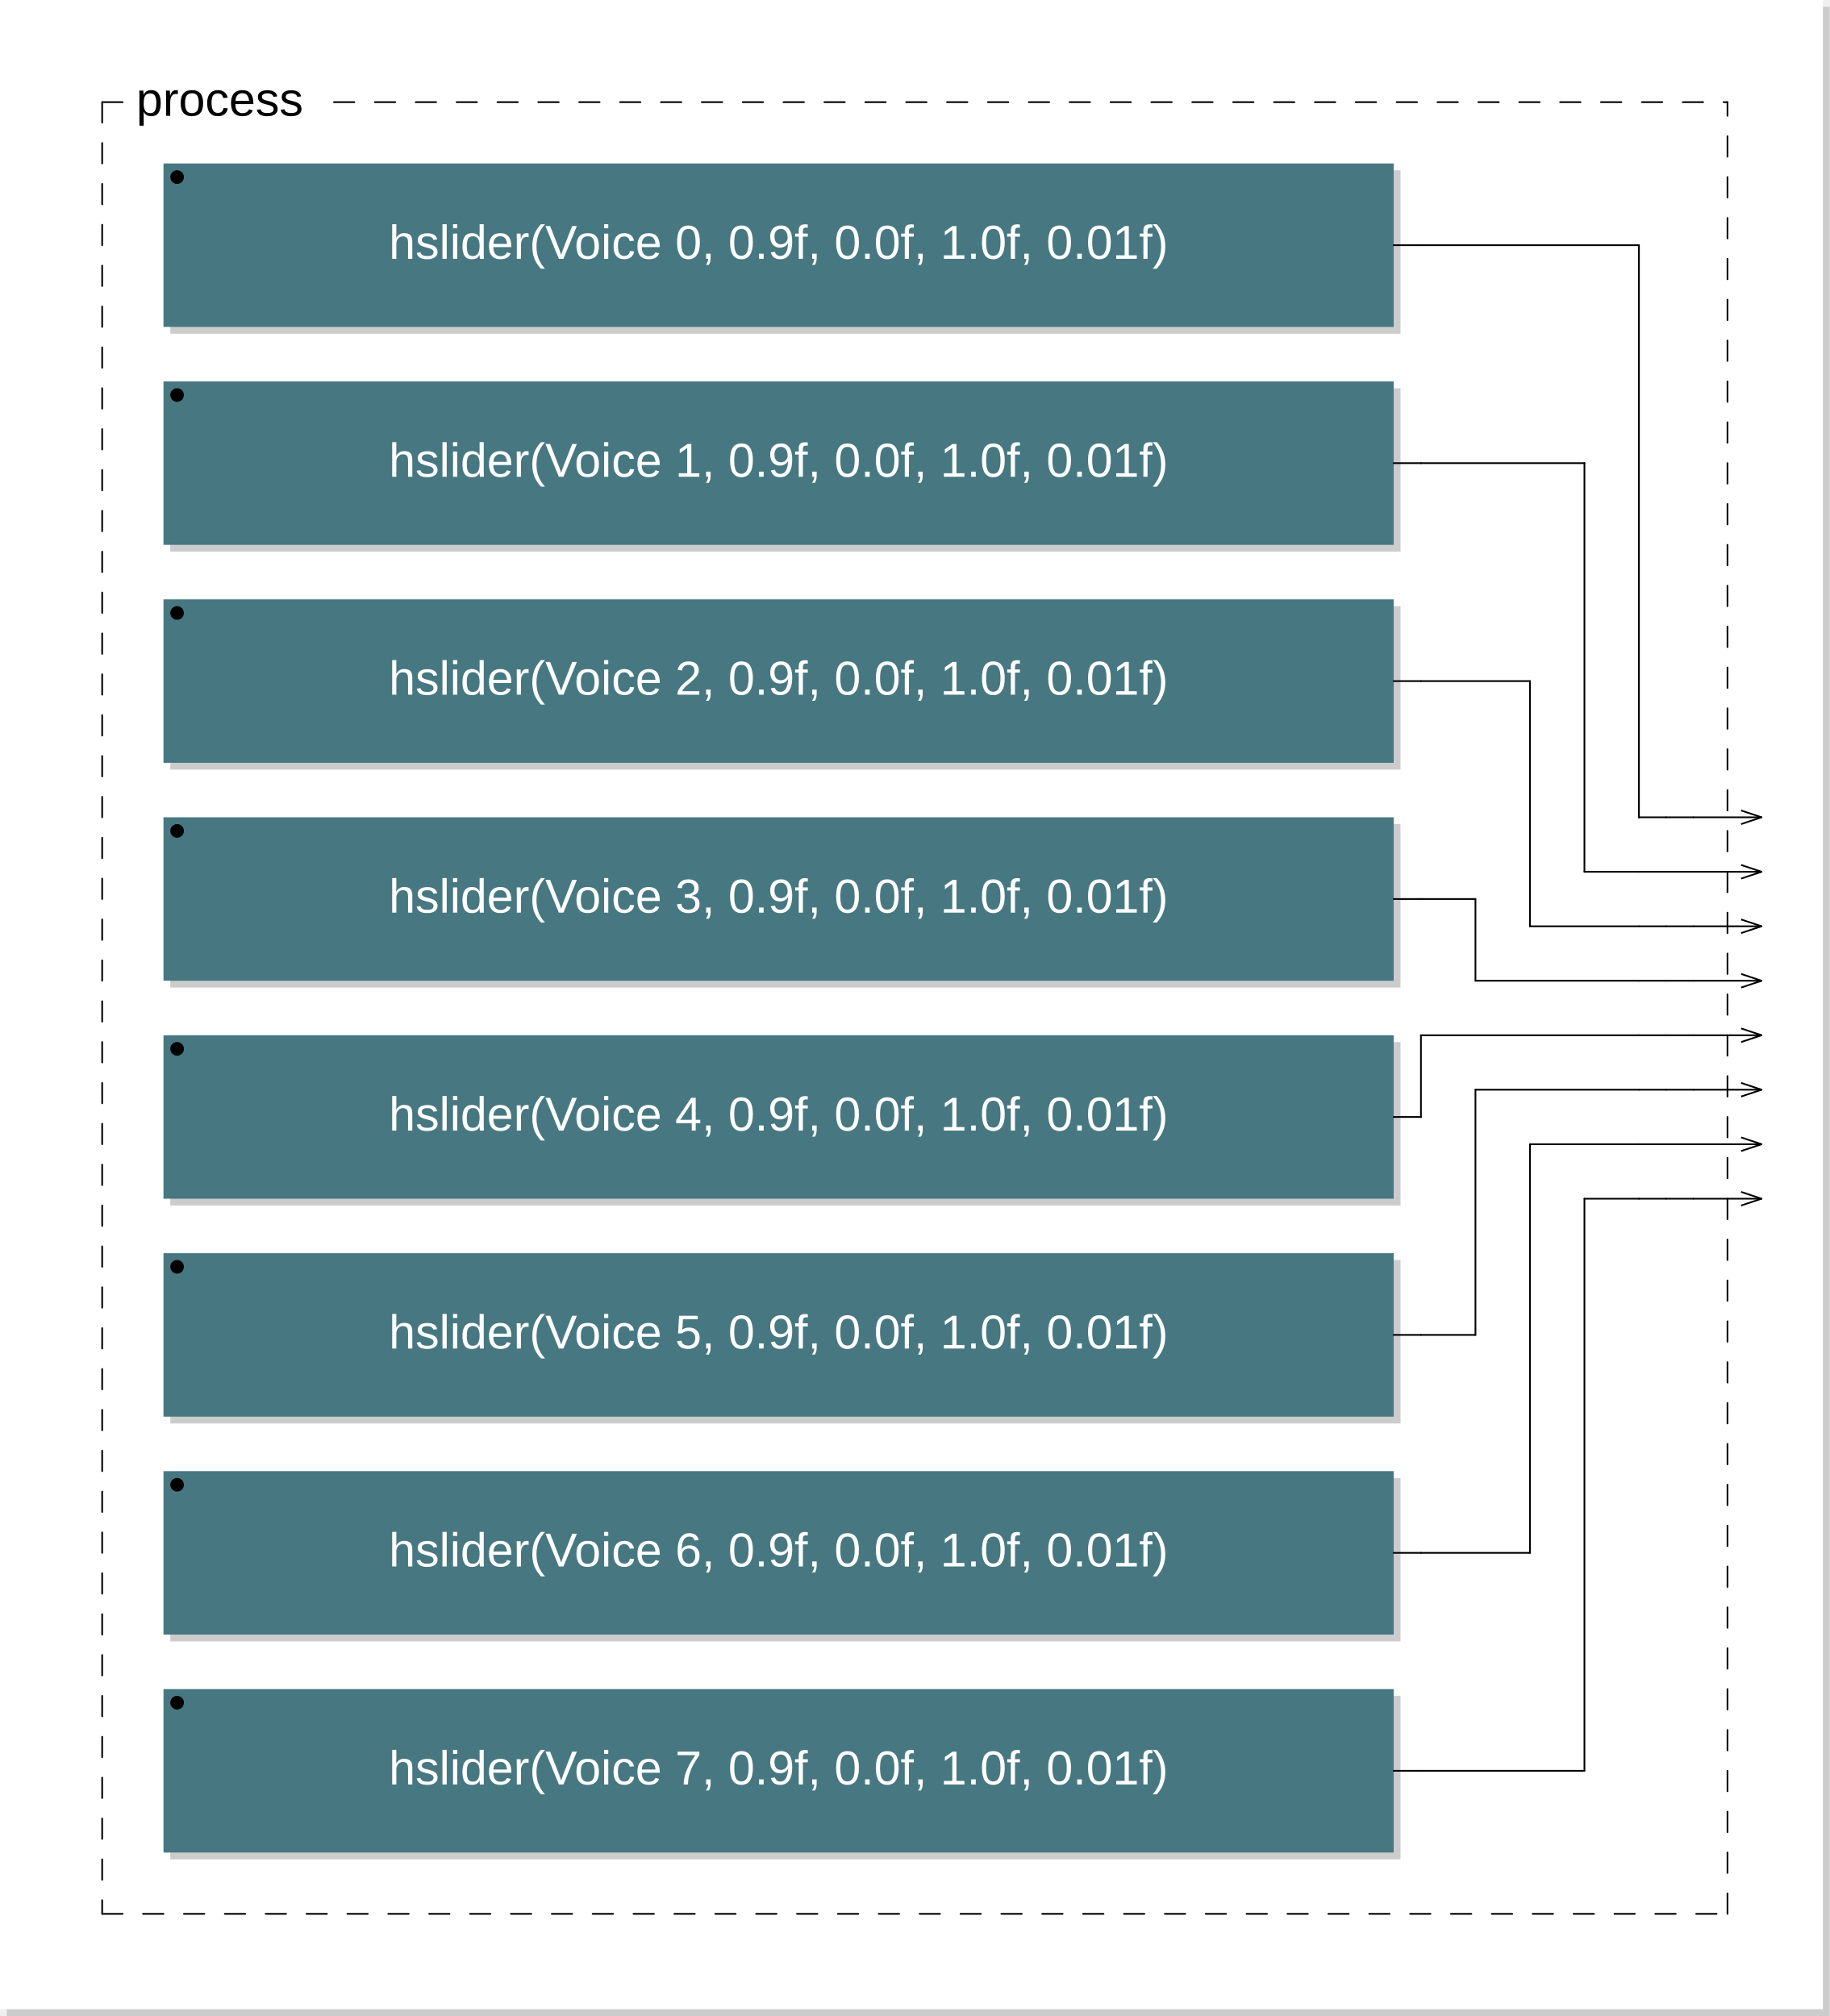
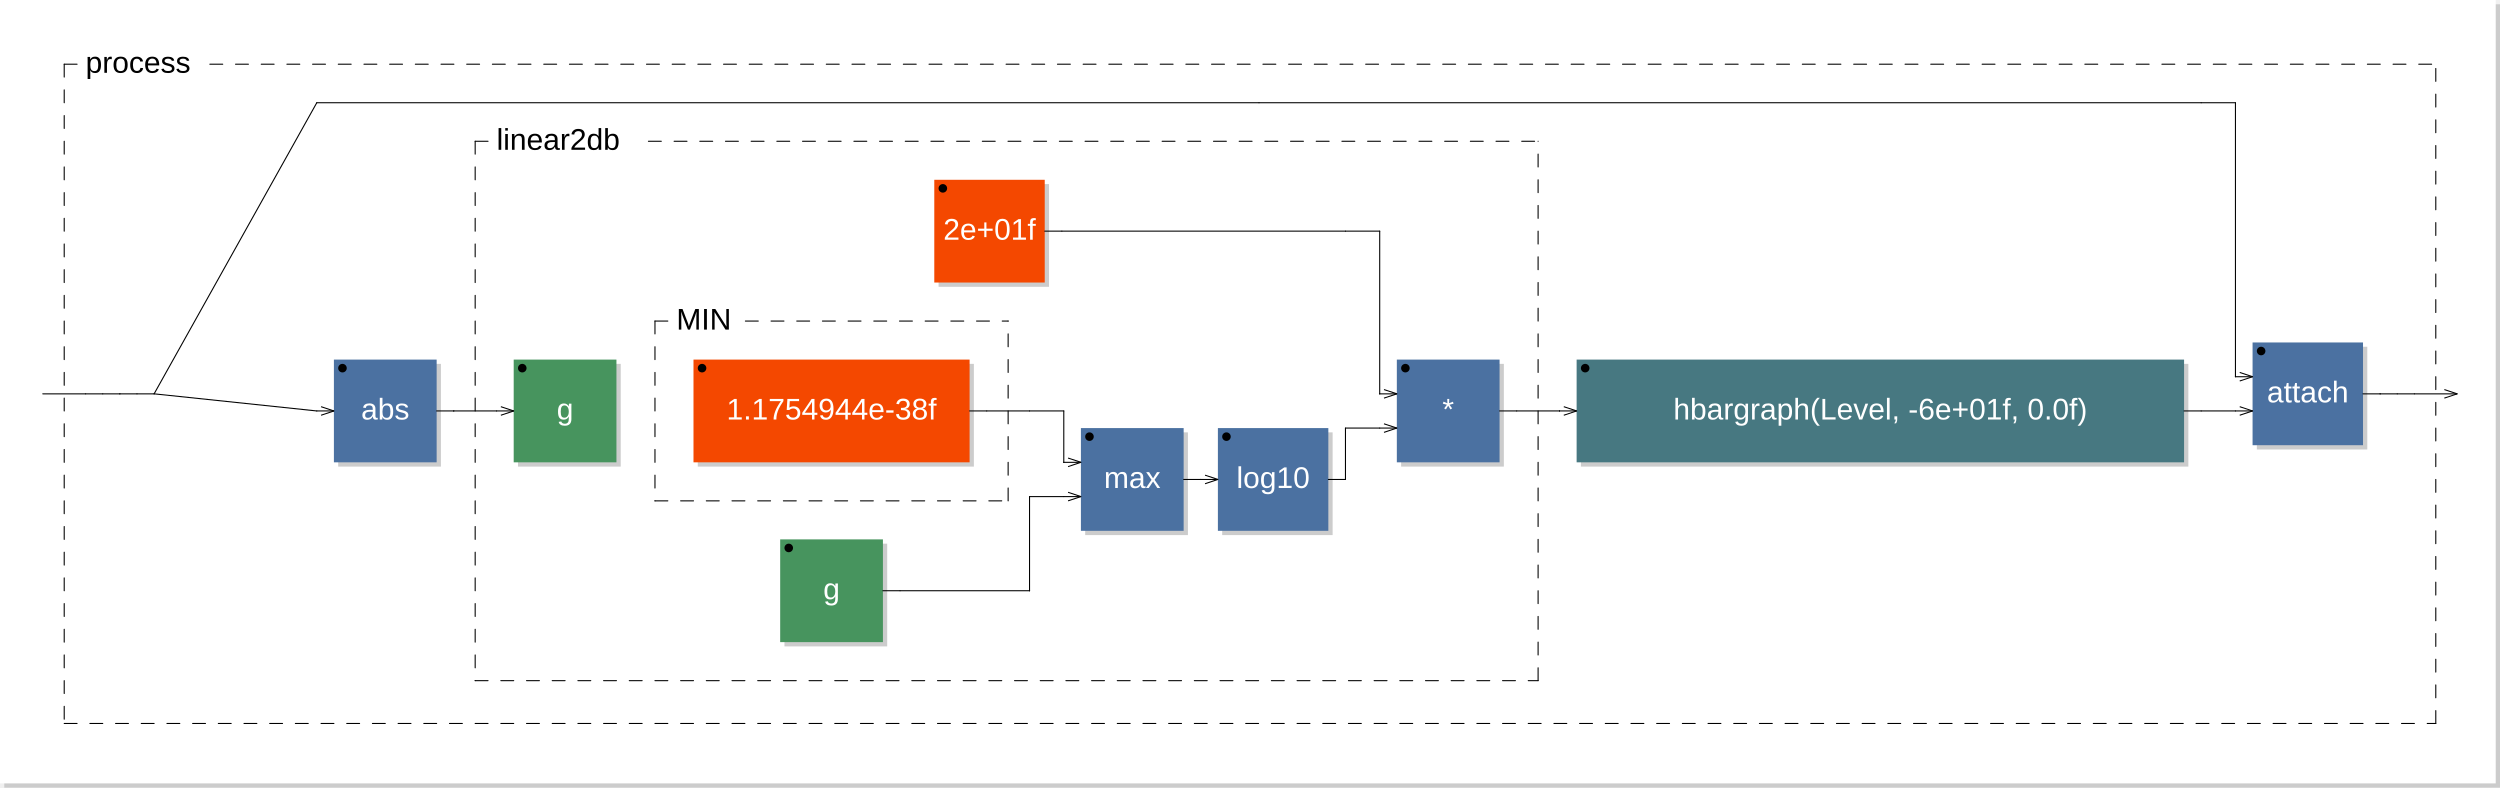
- <svg xmlns="http://www.w3.org/2000/svg" viewBox="0 0 268.6 296" width="134.3mm" height="148mm" version="1.1">
-   <rect x="1" y="1" width="267.6" height="295" rx="0" ry="0" style="stroke:none;fill:#cccccc;" />
-   <rect x="0" y="0" width="267.6" height="295" rx="0" ry="0" style="stroke:none;fill:#ffffff;" />
+ <svg xmlns="http://www.w3.org/2000/svg" viewBox="0 0 584 184" width="292mm" height="92mm" version="1.1">
+   <rect x="1" y="1" width="583" height="183" rx="0" ry="0" style="stroke:none;fill:#cccccc;" />
+   <rect x="0" y="0" width="583" height="183" rx="0" ry="0" style="stroke:none;fill:#ffffff;" />
  <text x="10" y="7" font-family="Arial" font-size="7" />
-   <rect x="25" y="25" width="180.6" height="24" rx="0" ry="0" style="stroke:none;fill:#cccccc;" />
-   <rect x="24" y="24" width="180.6" height="24" rx="0" ry="0" style="stroke:none;fill:#477881;" />
-   <text x="114.3" y="38" font-family="Arial" font-size="7" text-anchor="middle" fill="#FFFFFF">hslider(Voice 0, 0.9f, 0.0f, 1.0f, 0.01f)</text>
-   <circle cx="26" cy="26" r="1" />
-   <rect x="25" y="57" width="180.6" height="24" rx="0" ry="0" style="stroke:none;fill:#cccccc;" />
-   <rect x="24" y="56" width="180.6" height="24" rx="0" ry="0" style="stroke:none;fill:#477881;" />
-   <text x="114.3" y="70" font-family="Arial" font-size="7" text-anchor="middle" fill="#FFFFFF">hslider(Voice 1, 0.9f, 0.0f, 1.0f, 0.01f)</text>
-   <circle cx="26" cy="58" r="1" />
-   <rect x="25" y="89" width="180.6" height="24" rx="0" ry="0" style="stroke:none;fill:#cccccc;" />
-   <rect x="24" y="88" width="180.6" height="24" rx="0" ry="0" style="stroke:none;fill:#477881;" />
-   <text x="114.3" y="102" font-family="Arial" font-size="7" text-anchor="middle" fill="#FFFFFF">hslider(Voice 2, 0.9f, 0.0f, 1.0f, 0.01f)</text>
-   <circle cx="26" cy="90" r="1" />
-   <rect x="25" y="121" width="180.6" height="24" rx="0" ry="0" style="stroke:none;fill:#cccccc;" />
-   <rect x="24" y="120" width="180.6" height="24" rx="0" ry="0" style="stroke:none;fill:#477881;" />
-   <text x="114.3" y="134" font-family="Arial" font-size="7" text-anchor="middle" fill="#FFFFFF">hslider(Voice 3, 0.9f, 0.0f, 1.0f, 0.01f)</text>
-   <circle cx="26" cy="122" r="1" />
-   <rect x="25" y="153" width="180.6" height="24" rx="0" ry="0" style="stroke:none;fill:#cccccc;" />
-   <rect x="24" y="152" width="180.6" height="24" rx="0" ry="0" style="stroke:none;fill:#477881;" />
-   <text x="114.3" y="166" font-family="Arial" font-size="7" text-anchor="middle" fill="#FFFFFF">hslider(Voice 4, 0.9f, 0.0f, 1.0f, 0.01f)</text>
-   <circle cx="26" cy="154" r="1" />
-   <rect x="25" y="185" width="180.6" height="24" rx="0" ry="0" style="stroke:none;fill:#cccccc;" />
-   <rect x="24" y="184" width="180.6" height="24" rx="0" ry="0" style="stroke:none;fill:#477881;" />
-   <text x="114.3" y="198" font-family="Arial" font-size="7" text-anchor="middle" fill="#FFFFFF">hslider(Voice 5, 0.9f, 0.0f, 1.0f, 0.01f)</text>
-   <circle cx="26" cy="186" r="1" />
-   <rect x="25" y="217" width="180.6" height="24" rx="0" ry="0" style="stroke:none;fill:#cccccc;" />
-   <rect x="24" y="216" width="180.6" height="24" rx="0" ry="0" style="stroke:none;fill:#477881;" />
-   <text x="114.3" y="230" font-family="Arial" font-size="7" text-anchor="middle" fill="#FFFFFF">hslider(Voice 6, 0.9f, 0.0f, 1.0f, 0.01f)</text>
-   <circle cx="26" cy="218" r="1" />
-   <rect x="25" y="249" width="180.6" height="24" rx="0" ry="0" style="stroke:none;fill:#cccccc;" />
-   <rect x="24" y="248" width="180.6" height="24" rx="0" ry="0" style="stroke:none;fill:#477881;" />
-   <text x="114.3" y="262" font-family="Arial" font-size="7" text-anchor="middle" fill="#FFFFFF">hslider(Voice 7, 0.9f, 0.0f, 1.0f, 0.01f)</text>
-   <circle cx="26" cy="250" r="1" />
-   <line x1="15" y1="15" x2="15" y2="281" style="stroke: black; stroke-linecap:round; stroke-width:0.25; stroke-dasharray:3,3;" />
-   <line x1="15" y1="281" x2="253.6" y2="281" style="stroke: black; stroke-linecap:round; stroke-width:0.25; stroke-dasharray:3,3;" />
-   <line x1="253.6" y1="281" x2="253.6" y2="15" style="stroke: black; stroke-linecap:round; stroke-width:0.25; stroke-dasharray:3,3;" />
+   <rect x="79" y="85" width="24" height="24" rx="0" ry="0" style="stroke:none;fill:#cccccc;" />
+   <rect x="78" y="84" width="24" height="24" rx="0" ry="0" style="stroke:none;fill:#4B71A1;" />
+   <text x="90" y="98" font-family="Arial" font-size="7" text-anchor="middle" fill="#FFFFFF">abs</text>
+   <circle cx="80" cy="86" r="1" />
+   <line x1="75" y1="95" x2="78" y2="96" transform="rotate(0,78,96)" style="stroke: black; stroke-width:0.25;" />
+   <line x1="75" y1="97" x2="78" y2="96" transform="rotate(0,78,96)" style="stroke: black; stroke-width:0.25;" />
+   <rect x="121" y="85" width="24" height="24" rx="0" ry="0" style="stroke:none;fill:#cccccc;" />
+   <rect x="120" y="84" width="24" height="24" rx="0" ry="0" style="stroke:none;fill:#47945E;" />
+   <text x="132" y="98" font-family="Arial" font-size="7" text-anchor="middle" fill="#FFFFFF">g</text>
+   <circle cx="122" cy="86" r="1" />
+   <line x1="117" y1="95" x2="120" y2="96" transform="rotate(0,120,96)" style="stroke: black; stroke-width:0.25;" />
+   <line x1="117" y1="97" x2="120" y2="96" transform="rotate(0,120,96)" style="stroke: black; stroke-width:0.25;" />
+   <rect x="219.25" y="43" width="25.8" height="24" rx="0" ry="0" style="stroke:none;fill:#cccccc;" />
+   <rect x="218.25" y="42" width="25.8" height="24" rx="0" ry="0" style="stroke:none;fill:#f44800;" />
+   <text x="231.15" y="56" font-family="Arial" font-size="7" text-anchor="middle" fill="#FFFFFF">2e+01f</text>
+   <circle cx="220.25" cy="44" r="1" />
+   <rect x="163" y="85" width="64.5" height="24" rx="0" ry="0" style="stroke:none;fill:#cccccc;" />
+   <rect x="162" y="84" width="64.5" height="24" rx="0" ry="0" style="stroke:none;fill:#f44800;" />
+   <text x="194.25" y="98" font-family="Arial" font-size="7" text-anchor="middle" fill="#FFFFFF">1.1754944e-38f</text>
+   <circle cx="164" cy="86" r="1" />
+   <line x1="153" y1="75" x2="153" y2="117" style="stroke: black; stroke-linecap:round; stroke-width:0.25; stroke-dasharray:3,3;" />
+   <line x1="153" y1="117" x2="235.5" y2="117" style="stroke: black; stroke-linecap:round; stroke-width:0.25; stroke-dasharray:3,3;" />
+   <line x1="235.5" y1="117" x2="235.5" y2="75" style="stroke: black; stroke-linecap:round; stroke-width:0.25; stroke-dasharray:3,3;" />
+   <line x1="153" y1="75" x2="158" y2="75" style="stroke: black; stroke-linecap:round; stroke-width:0.25; stroke-dasharray:3,3;" />
+   <line x1="174.125" y1="75" x2="235.5" y2="75" style="stroke: black; stroke-linecap:round; stroke-width:0.25; stroke-dasharray:3,3;" />
+   <text x="158" y="77" font-family="Arial" font-size="7">MIN</text>
+   <rect x="183.25" y="127" width="24" height="24" rx="0" ry="0" style="stroke:none;fill:#cccccc;" />
+   <rect x="182.25" y="126" width="24" height="24" rx="0" ry="0" style="stroke:none;fill:#47945E;" />
+   <text x="194.25" y="140" font-family="Arial" font-size="7" text-anchor="middle" fill="#FFFFFF">g</text>
+   <circle cx="184.25" cy="128" r="1" />
+   <rect x="253.5" y="101" width="24" height="24" rx="0" ry="0" style="stroke:none;fill:#cccccc;" />
+   <rect x="252.5" y="100" width="24" height="24" rx="0" ry="0" style="stroke:none;fill:#4B71A1;" />
+   <text x="264.5" y="114" font-family="Arial" font-size="7" text-anchor="middle" fill="#FFFFFF">max</text>
+   <circle cx="254.5" cy="102" r="1" />
+   <line x1="249.5" y1="107" x2="252.5" y2="108" transform="rotate(0,252.5,108)" style="stroke: black; stroke-width:0.25;" />
+   <line x1="249.5" y1="109" x2="252.5" y2="108" transform="rotate(0,252.5,108)" style="stroke: black; stroke-width:0.25;" />
+   <line x1="249.5" y1="115" x2="252.5" y2="116" transform="rotate(0,252.5,116)" style="stroke: black; stroke-width:0.25;" />
+   <line x1="249.5" y1="117" x2="252.5" y2="116" transform="rotate(0,252.5,116)" style="stroke: black; stroke-width:0.25;" />
+   <rect x="285.5" y="101" width="25.8" height="24" rx="0" ry="0" style="stroke:none;fill:#cccccc;" />
+   <rect x="284.5" y="100" width="25.8" height="24" rx="0" ry="0" style="stroke:none;fill:#4B71A1;" />
+   <text x="297.4" y="114" font-family="Arial" font-size="7" text-anchor="middle" fill="#FFFFFF">log10</text>
+   <circle cx="286.5" cy="102" r="1" />
+   <line x1="281.5" y1="111" x2="284.5" y2="112" transform="rotate(0,284.5,112)" style="stroke: black; stroke-width:0.25;" />
+   <line x1="281.5" y1="113" x2="284.5" y2="112" transform="rotate(0,284.5,112)" style="stroke: black; stroke-width:0.25;" />
+   <rect x="327.3" y="85" width="24" height="24" rx="0" ry="0" style="stroke:none;fill:#cccccc;" />
+   <rect x="326.3" y="84" width="24" height="24" rx="0" ry="0" style="stroke:none;fill:#4B71A1;" />
+   <text x="338.3" y="98" font-family="Arial" font-size="7" text-anchor="middle" fill="#FFFFFF">*</text>
+   <circle cx="328.3" cy="86" r="1" />
+   <line x1="323.3" y1="91" x2="326.3" y2="92" transform="rotate(0,326.3,92)" style="stroke: black; stroke-width:0.25;" />
+   <line x1="323.3" y1="93" x2="326.3" y2="92" transform="rotate(0,326.3,92)" style="stroke: black; stroke-width:0.25;" />
+   <line x1="323.3" y1="99" x2="326.3" y2="100" transform="rotate(0,326.3,100)" style="stroke: black; stroke-width:0.25;" />
+   <line x1="323.3" y1="101" x2="326.3" y2="100" transform="rotate(0,326.3,100)" style="stroke: black; stroke-width:0.25;" />
+   <line x1="111" y1="33" x2="111" y2="159" style="stroke: black; stroke-linecap:round; stroke-width:0.25; stroke-dasharray:3,3;" />
+   <line x1="111" y1="159" x2="359.3" y2="159" style="stroke: black; stroke-linecap:round; stroke-width:0.25; stroke-dasharray:3,3;" />
+   <line x1="359.3" y1="159" x2="359.3" y2="33" style="stroke: black; stroke-linecap:round; stroke-width:0.25; stroke-dasharray:3,3;" />
+   <line x1="111" y1="33" x2="116" y2="33" style="stroke: black; stroke-linecap:round; stroke-width:0.25; stroke-dasharray:3,3;" />
+   <line x1="151.475" y1="33" x2="359.3" y2="33" style="stroke: black; stroke-linecap:round; stroke-width:0.25; stroke-dasharray:3,3;" />
+   <text x="116" y="35" font-family="Arial" font-size="7">linear2db</text>
+   <rect x="369.3" y="85" width="141.9" height="24" rx="0" ry="0" style="stroke:none;fill:#cccccc;" />
+   <rect x="368.3" y="84" width="141.9" height="24" rx="0" ry="0" style="stroke:none;fill:#477881;" />
+   <text x="439.25" y="98" font-family="Arial" font-size="7" text-anchor="middle" fill="#FFFFFF">hbargraph(Level, -6e+01f, 0.0f)</text>
+   <circle cx="370.3" cy="86" r="1" />
+   <line x1="365.3" y1="95" x2="368.3" y2="96" transform="rotate(0,368.3,96)" style="stroke: black; stroke-width:0.25;" />
+   <line x1="365.3" y1="97" x2="368.3" y2="96" transform="rotate(0,368.3,96)" style="stroke: black; stroke-width:0.25;" />
+   <rect x="527.2" y="81" width="25.8" height="24" rx="0" ry="0" style="stroke:none;fill:#cccccc;" />
+   <rect x="526.2" y="80" width="25.8" height="24" rx="0" ry="0" style="stroke:none;fill:#4B71A1;" />
+   <text x="539.1" y="94" font-family="Arial" font-size="7" text-anchor="middle" fill="#FFFFFF">attach</text>
+   <circle cx="528.2" cy="82" r="1" />
+   <line x1="523.2" y1="87" x2="526.2" y2="88" transform="rotate(0,526.2,88)" style="stroke: black; stroke-width:0.25;" />
+   <line x1="523.2" y1="89" x2="526.2" y2="88" transform="rotate(0,526.2,88)" style="stroke: black; stroke-width:0.25;" />
+   <line x1="523.2" y1="95" x2="526.2" y2="96" transform="rotate(0,526.2,96)" style="stroke: black; stroke-width:0.25;" />
+   <line x1="523.2" y1="97" x2="526.2" y2="96" transform="rotate(0,526.2,96)" style="stroke: black; stroke-width:0.25;" />
+   <line x1="15" y1="15" x2="15" y2="169" style="stroke: black; stroke-linecap:round; stroke-width:0.25; stroke-dasharray:3,3;" />
+   <line x1="15" y1="169" x2="569" y2="169" style="stroke: black; stroke-linecap:round; stroke-width:0.25; stroke-dasharray:3,3;" />
+   <line x1="569" y1="169" x2="569" y2="15" style="stroke: black; stroke-linecap:round; stroke-width:0.25; stroke-dasharray:3,3;" />
  <line x1="15" y1="15" x2="20" y2="15" style="stroke: black; stroke-linecap:round; stroke-width:0.25; stroke-dasharray:3,3;" />
-   <line x1="49.025" y1="15" x2="253.6" y2="15" style="stroke: black; stroke-linecap:round; stroke-width:0.25; stroke-dasharray:3,3;" />
+   <line x1="49.025" y1="15" x2="569" y2="15" style="stroke: black; stroke-linecap:round; stroke-width:0.25; stroke-dasharray:3,3;" />
  <text x="20" y="17" font-family="Arial" font-size="7">process</text>
-   <line x1="255.6" y1="119" x2="258.6" y2="120" transform="rotate(0,258.6,120)" style="stroke: black; stroke-width:0.25;" />
-   <line x1="255.6" y1="121" x2="258.6" y2="120" transform="rotate(0,258.6,120)" style="stroke: black; stroke-width:0.25;" />
-   <line x1="255.6" y1="127" x2="258.6" y2="128" transform="rotate(0,258.6,128)" style="stroke: black; stroke-width:0.25;" />
-   <line x1="255.6" y1="129" x2="258.6" y2="128" transform="rotate(0,258.6,128)" style="stroke: black; stroke-width:0.25;" />
-   <line x1="255.6" y1="135" x2="258.6" y2="136" transform="rotate(0,258.6,136)" style="stroke: black; stroke-width:0.25;" />
-   <line x1="255.6" y1="137" x2="258.6" y2="136" transform="rotate(0,258.6,136)" style="stroke: black; stroke-width:0.25;" />
-   <line x1="255.6" y1="143" x2="258.6" y2="144" transform="rotate(0,258.6,144)" style="stroke: black; stroke-width:0.25;" />
-   <line x1="255.6" y1="145" x2="258.6" y2="144" transform="rotate(0,258.6,144)" style="stroke: black; stroke-width:0.25;" />
-   <line x1="255.6" y1="151" x2="258.6" y2="152" transform="rotate(0,258.6,152)" style="stroke: black; stroke-width:0.25;" />
-   <line x1="255.6" y1="153" x2="258.6" y2="152" transform="rotate(0,258.6,152)" style="stroke: black; stroke-width:0.25;" />
-   <line x1="255.6" y1="159" x2="258.6" y2="160" transform="rotate(0,258.6,160)" style="stroke: black; stroke-width:0.25;" />
-   <line x1="255.6" y1="161" x2="258.6" y2="160" transform="rotate(0,258.6,160)" style="stroke: black; stroke-width:0.25;" />
-   <line x1="255.6" y1="167" x2="258.6" y2="168" transform="rotate(0,258.6,168)" style="stroke: black; stroke-width:0.25;" />
-   <line x1="255.6" y1="169" x2="258.6" y2="168" transform="rotate(0,258.6,168)" style="stroke: black; stroke-width:0.25;" />
-   <line x1="255.6" y1="175" x2="258.6" y2="176" transform="rotate(0,258.6,176)" style="stroke: black; stroke-width:0.25;" />
-   <line x1="255.6" y1="177" x2="258.6" y2="176" transform="rotate(0,258.6,176)" style="stroke: black; stroke-width:0.25;" />
-   <line x1="204.6" y1="36" x2="208.6" y2="36" style="stroke:black; stroke-linecap:round; stroke-width:0.25;" />
-   <line x1="204.6" y1="68" x2="208.6" y2="68" style="stroke:black; stroke-linecap:round; stroke-width:0.25;" />
-   <line x1="204.6" y1="100" x2="208.6" y2="100" style="stroke:black; stroke-linecap:round; stroke-width:0.25;" />
-   <line x1="204.6" y1="132" x2="208.6" y2="132" style="stroke:black; stroke-linecap:round; stroke-width:0.25;" />
-   <line x1="204.6" y1="164" x2="208.6" y2="164" style="stroke:black; stroke-linecap:round; stroke-width:0.25;" />
-   <line x1="204.6" y1="196" x2="208.6" y2="196" style="stroke:black; stroke-linecap:round; stroke-width:0.25;" />
-   <line x1="204.6" y1="228" x2="208.6" y2="228" style="stroke:black; stroke-linecap:round; stroke-width:0.25;" />
-   <line x1="204.6" y1="260" x2="208.6" y2="260" style="stroke:black; stroke-linecap:round; stroke-width:0.25;" />
-   <line x1="208.6" y1="36" x2="240.6" y2="36" style="stroke:black; stroke-linecap:round; stroke-width:0.25;" />
-   <line x1="208.6" y1="68" x2="232.6" y2="68" style="stroke:black; stroke-linecap:round; stroke-width:0.25;" />
-   <line x1="208.6" y1="100" x2="224.6" y2="100" style="stroke:black; stroke-linecap:round; stroke-width:0.25;" />
-   <line x1="208.6" y1="132" x2="216.6" y2="132" style="stroke:black; stroke-linecap:round; stroke-width:0.25;" />
-   <line x1="208.6" y1="152" x2="240.6" y2="152" style="stroke:black; stroke-linecap:round; stroke-width:0.25;" />
-   <line x1="208.6" y1="164" x2="208.6" y2="152" style="stroke:black; stroke-linecap:round; stroke-width:0.25;" />
-   <line x1="208.6" y1="164" x2="208.6" y2="164" style="stroke:black; stroke-linecap:round; stroke-width:0.25;" />
-   <line x1="208.6" y1="196" x2="216.6" y2="196" style="stroke:black; stroke-linecap:round; stroke-width:0.25;" />
-   <line x1="208.6" y1="228" x2="224.6" y2="228" style="stroke:black; stroke-linecap:round; stroke-width:0.25;" />
-   <line x1="208.6" y1="260" x2="232.6" y2="260" style="stroke:black; stroke-linecap:round; stroke-width:0.25;" />
-   <line x1="216.6" y1="132" x2="216.6" y2="144" style="stroke:black; stroke-linecap:round; stroke-width:0.25;" />
-   <line x1="216.6" y1="144" x2="240.6" y2="144" style="stroke:black; stroke-linecap:round; stroke-width:0.25;" />
-   <line x1="216.6" y1="160" x2="240.6" y2="160" style="stroke:black; stroke-linecap:round; stroke-width:0.25;" />
-   <line x1="216.6" y1="196" x2="216.6" y2="160" style="stroke:black; stroke-linecap:round; stroke-width:0.25;" />
-   <line x1="224.6" y1="100" x2="224.6" y2="136" style="stroke:black; stroke-linecap:round; stroke-width:0.25;" />
-   <line x1="224.6" y1="136" x2="240.6" y2="136" style="stroke:black; stroke-linecap:round; stroke-width:0.25;" />
-   <line x1="224.6" y1="168" x2="240.6" y2="168" style="stroke:black; stroke-linecap:round; stroke-width:0.25;" />
-   <line x1="224.6" y1="228" x2="224.6" y2="168" style="stroke:black; stroke-linecap:round; stroke-width:0.25;" />
-   <line x1="232.6" y1="68" x2="232.6" y2="128" style="stroke:black; stroke-linecap:round; stroke-width:0.25;" />
-   <line x1="232.6" y1="128" x2="240.6" y2="128" style="stroke:black; stroke-linecap:round; stroke-width:0.25;" />
-   <line x1="232.6" y1="176" x2="240.6" y2="176" style="stroke:black; stroke-linecap:round; stroke-width:0.25;" />
-   <line x1="232.6" y1="260" x2="232.6" y2="176" style="stroke:black; stroke-linecap:round; stroke-width:0.25;" />
-   <line x1="240.6" y1="36" x2="240.6" y2="120" style="stroke:black; stroke-linecap:round; stroke-width:0.25;" />
-   <line x1="240.6" y1="120" x2="240.6" y2="120" style="stroke:black; stroke-linecap:round; stroke-width:0.25;" />
-   <line x1="240.6" y1="120" x2="244.6" y2="120" style="stroke:black; stroke-linecap:round; stroke-width:0.25;" />
-   <line x1="240.6" y1="128" x2="244.6" y2="128" style="stroke:black; stroke-linecap:round; stroke-width:0.25;" />
-   <line x1="240.6" y1="136" x2="244.6" y2="136" style="stroke:black; stroke-linecap:round; stroke-width:0.25;" />
-   <line x1="240.6" y1="144" x2="244.6" y2="144" style="stroke:black; stroke-linecap:round; stroke-width:0.25;" />
-   <line x1="240.6" y1="152" x2="244.6" y2="152" style="stroke:black; stroke-linecap:round; stroke-width:0.25;" />
-   <line x1="240.6" y1="160" x2="244.6" y2="160" style="stroke:black; stroke-linecap:round; stroke-width:0.25;" />
-   <line x1="240.6" y1="168" x2="244.6" y2="168" style="stroke:black; stroke-linecap:round; stroke-width:0.25;" />
-   <line x1="240.6" y1="176" x2="244.6" y2="176" style="stroke:black; stroke-linecap:round; stroke-width:0.25;" />
-   <line x1="244.6" y1="120" x2="248.6" y2="120" style="stroke:black; stroke-linecap:round; stroke-width:0.25;" />
-   <line x1="244.6" y1="128" x2="248.6" y2="128" style="stroke:black; stroke-linecap:round; stroke-width:0.25;" />
-   <line x1="244.6" y1="136" x2="248.6" y2="136" style="stroke:black; stroke-linecap:round; stroke-width:0.25;" />
-   <line x1="244.6" y1="144" x2="248.6" y2="144" style="stroke:black; stroke-linecap:round; stroke-width:0.25;" />
-   <line x1="244.6" y1="152" x2="248.6" y2="152" style="stroke:black; stroke-linecap:round; stroke-width:0.25;" />
-   <line x1="244.6" y1="160" x2="248.6" y2="160" style="stroke:black; stroke-linecap:round; stroke-width:0.25;" />
-   <line x1="244.6" y1="168" x2="248.6" y2="168" style="stroke:black; stroke-linecap:round; stroke-width:0.25;" />
-   <line x1="244.6" y1="176" x2="248.6" y2="176" style="stroke:black; stroke-linecap:round; stroke-width:0.25;" />
-   <line x1="248.6" y1="120" x2="258.6" y2="120" style="stroke:black; stroke-linecap:round; stroke-width:0.25;" />
-   <line x1="248.6" y1="128" x2="258.6" y2="128" style="stroke:black; stroke-linecap:round; stroke-width:0.25;" />
-   <line x1="248.6" y1="136" x2="258.6" y2="136" style="stroke:black; stroke-linecap:round; stroke-width:0.25;" />
-   <line x1="248.6" y1="144" x2="258.6" y2="144" style="stroke:black; stroke-linecap:round; stroke-width:0.25;" />
-   <line x1="248.6" y1="152" x2="258.6" y2="152" style="stroke:black; stroke-linecap:round; stroke-width:0.25;" />
-   <line x1="248.6" y1="160" x2="258.6" y2="160" style="stroke:black; stroke-linecap:round; stroke-width:0.25;" />
-   <line x1="248.6" y1="168" x2="258.6" y2="168" style="stroke:black; stroke-linecap:round; stroke-width:0.25;" />
-   <line x1="248.6" y1="176" x2="258.6" y2="176" style="stroke:black; stroke-linecap:round; stroke-width:0.25;" />
+   <line x1="571" y1="91" x2="574" y2="92" transform="rotate(0,574,92)" style="stroke: black; stroke-width:0.25;" />
+   <line x1="571" y1="93" x2="574" y2="92" transform="rotate(0,574,92)" style="stroke: black; stroke-width:0.25;" />
+   <line x1="10" y1="92" x2="20" y2="92" style="stroke:black; stroke-linecap:round; stroke-width:0.25;" />
+   <line x1="20" y1="92" x2="24" y2="92" style="stroke:black; stroke-linecap:round; stroke-width:0.25;" />
+   <line x1="24" y1="92" x2="28" y2="92" style="stroke:black; stroke-linecap:round; stroke-width:0.25;" />
+   <line x1="28" y1="92" x2="28" y2="92" style="stroke:black; stroke-linecap:round; stroke-width:0.25;" />
+   <line x1="28" y1="92" x2="32" y2="92" style="stroke:black; stroke-linecap:round; stroke-width:0.25;" />
+   <line x1="32" y1="92" x2="36" y2="92" style="stroke:black; stroke-linecap:round; stroke-width:0.25;" />
+   <line x1="36" y1="92" x2="74" y2="24" style="stroke:black; stroke-linecap:round; stroke-width:0.25;" />
+   <line x1="36" y1="92" x2="74" y2="96" style="stroke:black; stroke-linecap:round; stroke-width:0.25;" />
+   <line x1="74" y1="24" x2="294.1" y2="24" style="stroke:black; stroke-linecap:round; stroke-width:0.25;" />
+   <line x1="74" y1="96" x2="78" y2="96" style="stroke:black; stroke-linecap:round; stroke-width:0.25;" />
+   <line x1="102" y1="96" x2="106" y2="96" style="stroke:black; stroke-linecap:round; stroke-width:0.25;" />
+   <line x1="106" y1="96" x2="106" y2="96" style="stroke:black; stroke-linecap:round; stroke-width:0.25;" />
+   <line x1="106" y1="96" x2="116" y2="96" style="stroke:black; stroke-linecap:round; stroke-width:0.25;" />
+   <line x1="116" y1="96" x2="120" y2="96" style="stroke:black; stroke-linecap:round; stroke-width:0.25;" />
+   <line x1="206.25" y1="138" x2="210.25" y2="138" style="stroke:black; stroke-linecap:round; stroke-width:0.25;" />
+   <line x1="210.25" y1="138" x2="240.5" y2="138" style="stroke:black; stroke-linecap:round; stroke-width:0.25;" />
+   <line x1="226.5" y1="96" x2="230.5" y2="96" style="stroke:black; stroke-linecap:round; stroke-width:0.25;" />
+   <line x1="230.5" y1="96" x2="240.5" y2="96" style="stroke:black; stroke-linecap:round; stroke-width:0.25;" />
+   <line x1="240.5" y1="96" x2="248.5" y2="96" style="stroke:black; stroke-linecap:round; stroke-width:0.25;" />
+   <line x1="240.5" y1="116" x2="248.5" y2="116" style="stroke:black; stroke-linecap:round; stroke-width:0.25;" />
+   <line x1="240.5" y1="138" x2="240.5" y2="116" style="stroke:black; stroke-linecap:round; stroke-width:0.25;" />
+   <line x1="240.5" y1="138" x2="240.5" y2="138" style="stroke:black; stroke-linecap:round; stroke-width:0.25;" />
+   <line x1="244.05" y1="54" x2="248.05" y2="54" style="stroke:black; stroke-linecap:round; stroke-width:0.25;" />
+   <line x1="248.05" y1="54" x2="314.3" y2="54" style="stroke:black; stroke-linecap:round; stroke-width:0.25;" />
+   <line x1="248.5" y1="96" x2="248.5" y2="108" style="stroke:black; stroke-linecap:round; stroke-width:0.25;" />
+   <line x1="248.5" y1="108" x2="248.5" y2="108" style="stroke:black; stroke-linecap:round; stroke-width:0.25;" />
+   <line x1="248.5" y1="108" x2="252.5" y2="108" style="stroke:black; stroke-linecap:round; stroke-width:0.25;" />
+   <line x1="248.5" y1="116" x2="252.5" y2="116" style="stroke:black; stroke-linecap:round; stroke-width:0.25;" />
+   <line x1="276.5" y1="112" x2="280.5" y2="112" style="stroke:black; stroke-linecap:round; stroke-width:0.25;" />
+   <line x1="280.5" y1="112" x2="280.5" y2="112" style="stroke:black; stroke-linecap:round; stroke-width:0.25;" />
+   <line x1="280.5" y1="112" x2="284.5" y2="112" style="stroke:black; stroke-linecap:round; stroke-width:0.25;" />
+   <line x1="294.1" y1="24" x2="514.2" y2="24" style="stroke:black; stroke-linecap:round; stroke-width:0.25;" />
+   <line x1="310.3" y1="112" x2="314.3" y2="112" style="stroke:black; stroke-linecap:round; stroke-width:0.25;" />
+   <line x1="314.3" y1="54" x2="322.3" y2="54" style="stroke:black; stroke-linecap:round; stroke-width:0.25;" />
+   <line x1="314.3" y1="100" x2="322.3" y2="100" style="stroke:black; stroke-linecap:round; stroke-width:0.25;" />
+   <line x1="314.3" y1="112" x2="314.3" y2="100" style="stroke:black; stroke-linecap:round; stroke-width:0.25;" />
+   <line x1="314.3" y1="112" x2="314.3" y2="112" style="stroke:black; stroke-linecap:round; stroke-width:0.25;" />
+   <line x1="322.3" y1="54" x2="322.3" y2="92" style="stroke:black; stroke-linecap:round; stroke-width:0.25;" />
+   <line x1="322.3" y1="92" x2="322.3" y2="92" style="stroke:black; stroke-linecap:round; stroke-width:0.25;" />
+   <line x1="322.3" y1="92" x2="326.3" y2="92" style="stroke:black; stroke-linecap:round; stroke-width:0.25;" />
+   <line x1="322.3" y1="100" x2="326.3" y2="100" style="stroke:black; stroke-linecap:round; stroke-width:0.25;" />
+   <line x1="350.3" y1="96" x2="354.3" y2="96" style="stroke:black; stroke-linecap:round; stroke-width:0.25;" />
+   <line x1="354.3" y1="96" x2="364.3" y2="96" style="stroke:black; stroke-linecap:round; stroke-width:0.25;" />
+   <line x1="364.3" y1="96" x2="364.3" y2="96" style="stroke:black; stroke-linecap:round; stroke-width:0.25;" />
+   <line x1="364.3" y1="96" x2="368.3" y2="96" style="stroke:black; stroke-linecap:round; stroke-width:0.25;" />
+   <line x1="510.2" y1="96" x2="514.2" y2="96" style="stroke:black; stroke-linecap:round; stroke-width:0.25;" />
+   <line x1="514.2" y1="24" x2="522.2" y2="24" style="stroke:black; stroke-linecap:round; stroke-width:0.25;" />
+   <line x1="514.2" y1="96" x2="522.2" y2="96" style="stroke:black; stroke-linecap:round; stroke-width:0.25;" />
+   <line x1="522.2" y1="24" x2="522.2" y2="88" style="stroke:black; stroke-linecap:round; stroke-width:0.25;" />
+   <line x1="522.2" y1="88" x2="522.2" y2="88" style="stroke:black; stroke-linecap:round; stroke-width:0.25;" />
+   <line x1="522.2" y1="88" x2="526.2" y2="88" style="stroke:black; stroke-linecap:round; stroke-width:0.25;" />
+   <line x1="522.2" y1="96" x2="526.2" y2="96" style="stroke:black; stroke-linecap:round; stroke-width:0.25;" />
+   <line x1="552" y1="92" x2="556" y2="92" style="stroke:black; stroke-linecap:round; stroke-width:0.25;" />
+   <line x1="556" y1="92" x2="556" y2="92" style="stroke:black; stroke-linecap:round; stroke-width:0.25;" />
+   <line x1="556" y1="92" x2="560" y2="92" style="stroke:black; stroke-linecap:round; stroke-width:0.25;" />
+   <line x1="560" y1="92" x2="564" y2="92" style="stroke:black; stroke-linecap:round; stroke-width:0.25;" />
+   <line x1="564" y1="92" x2="574" y2="92" style="stroke:black; stroke-linecap:round; stroke-width:0.25;" />
</svg>
